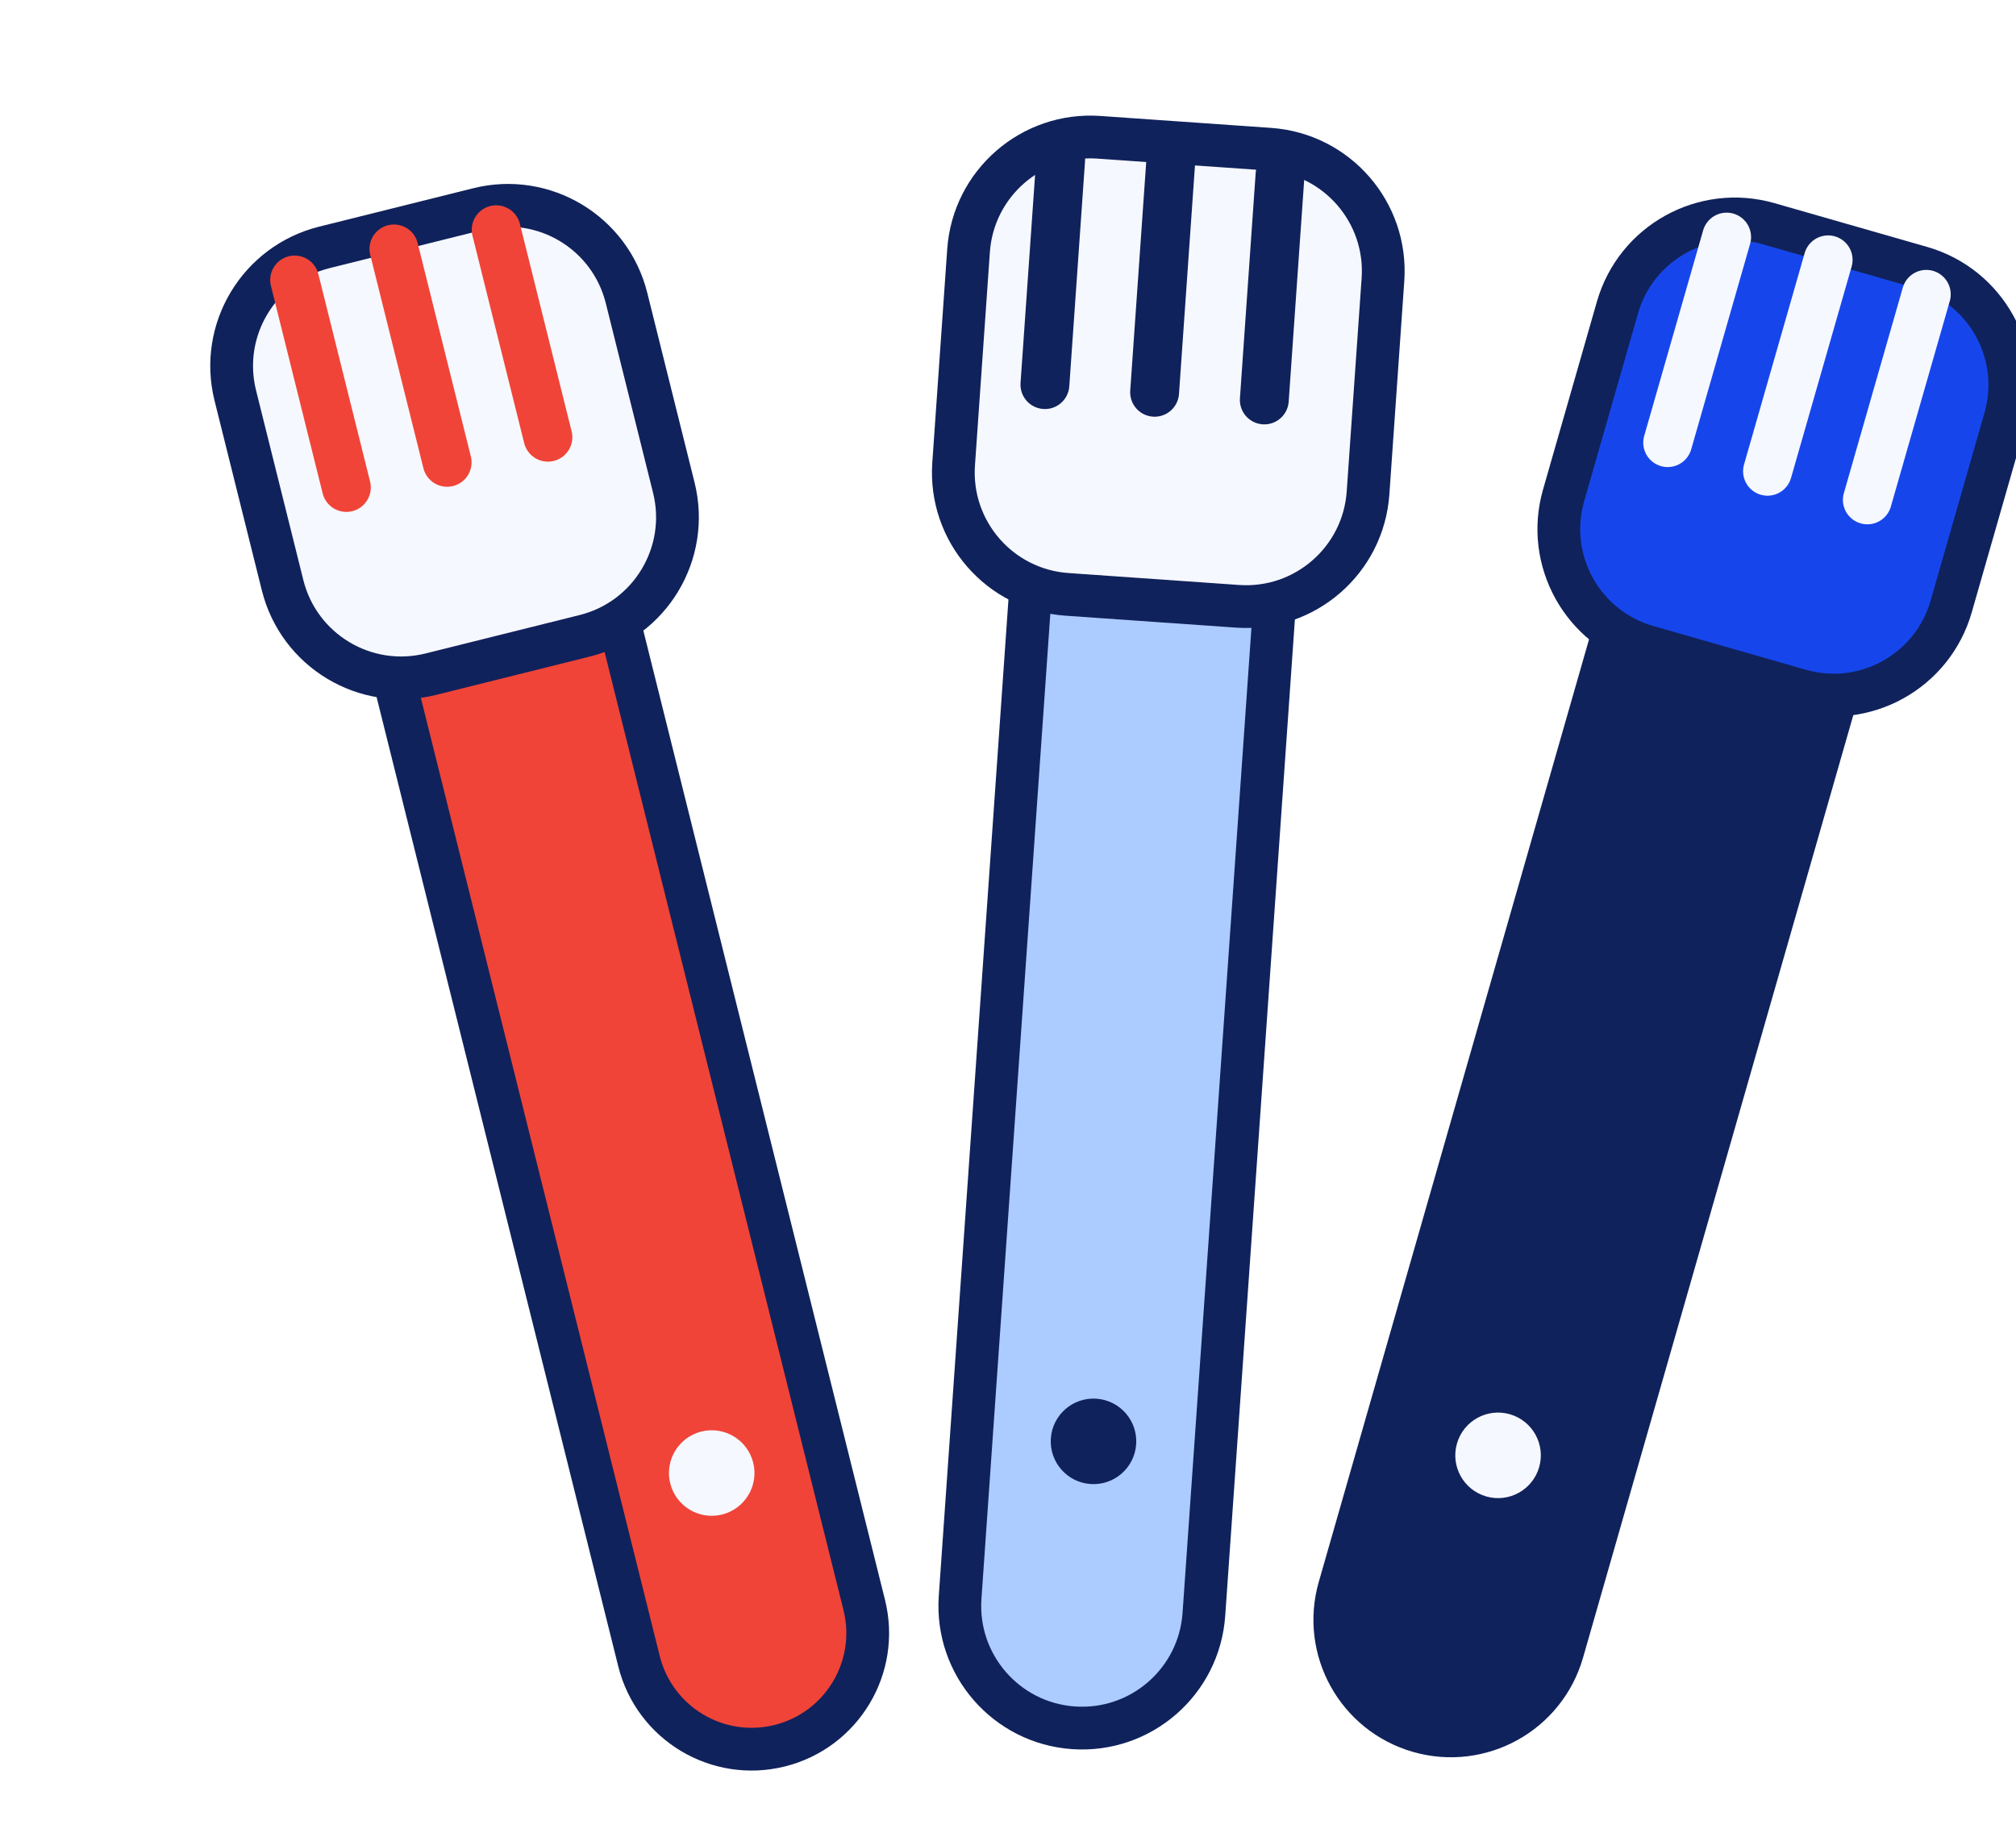
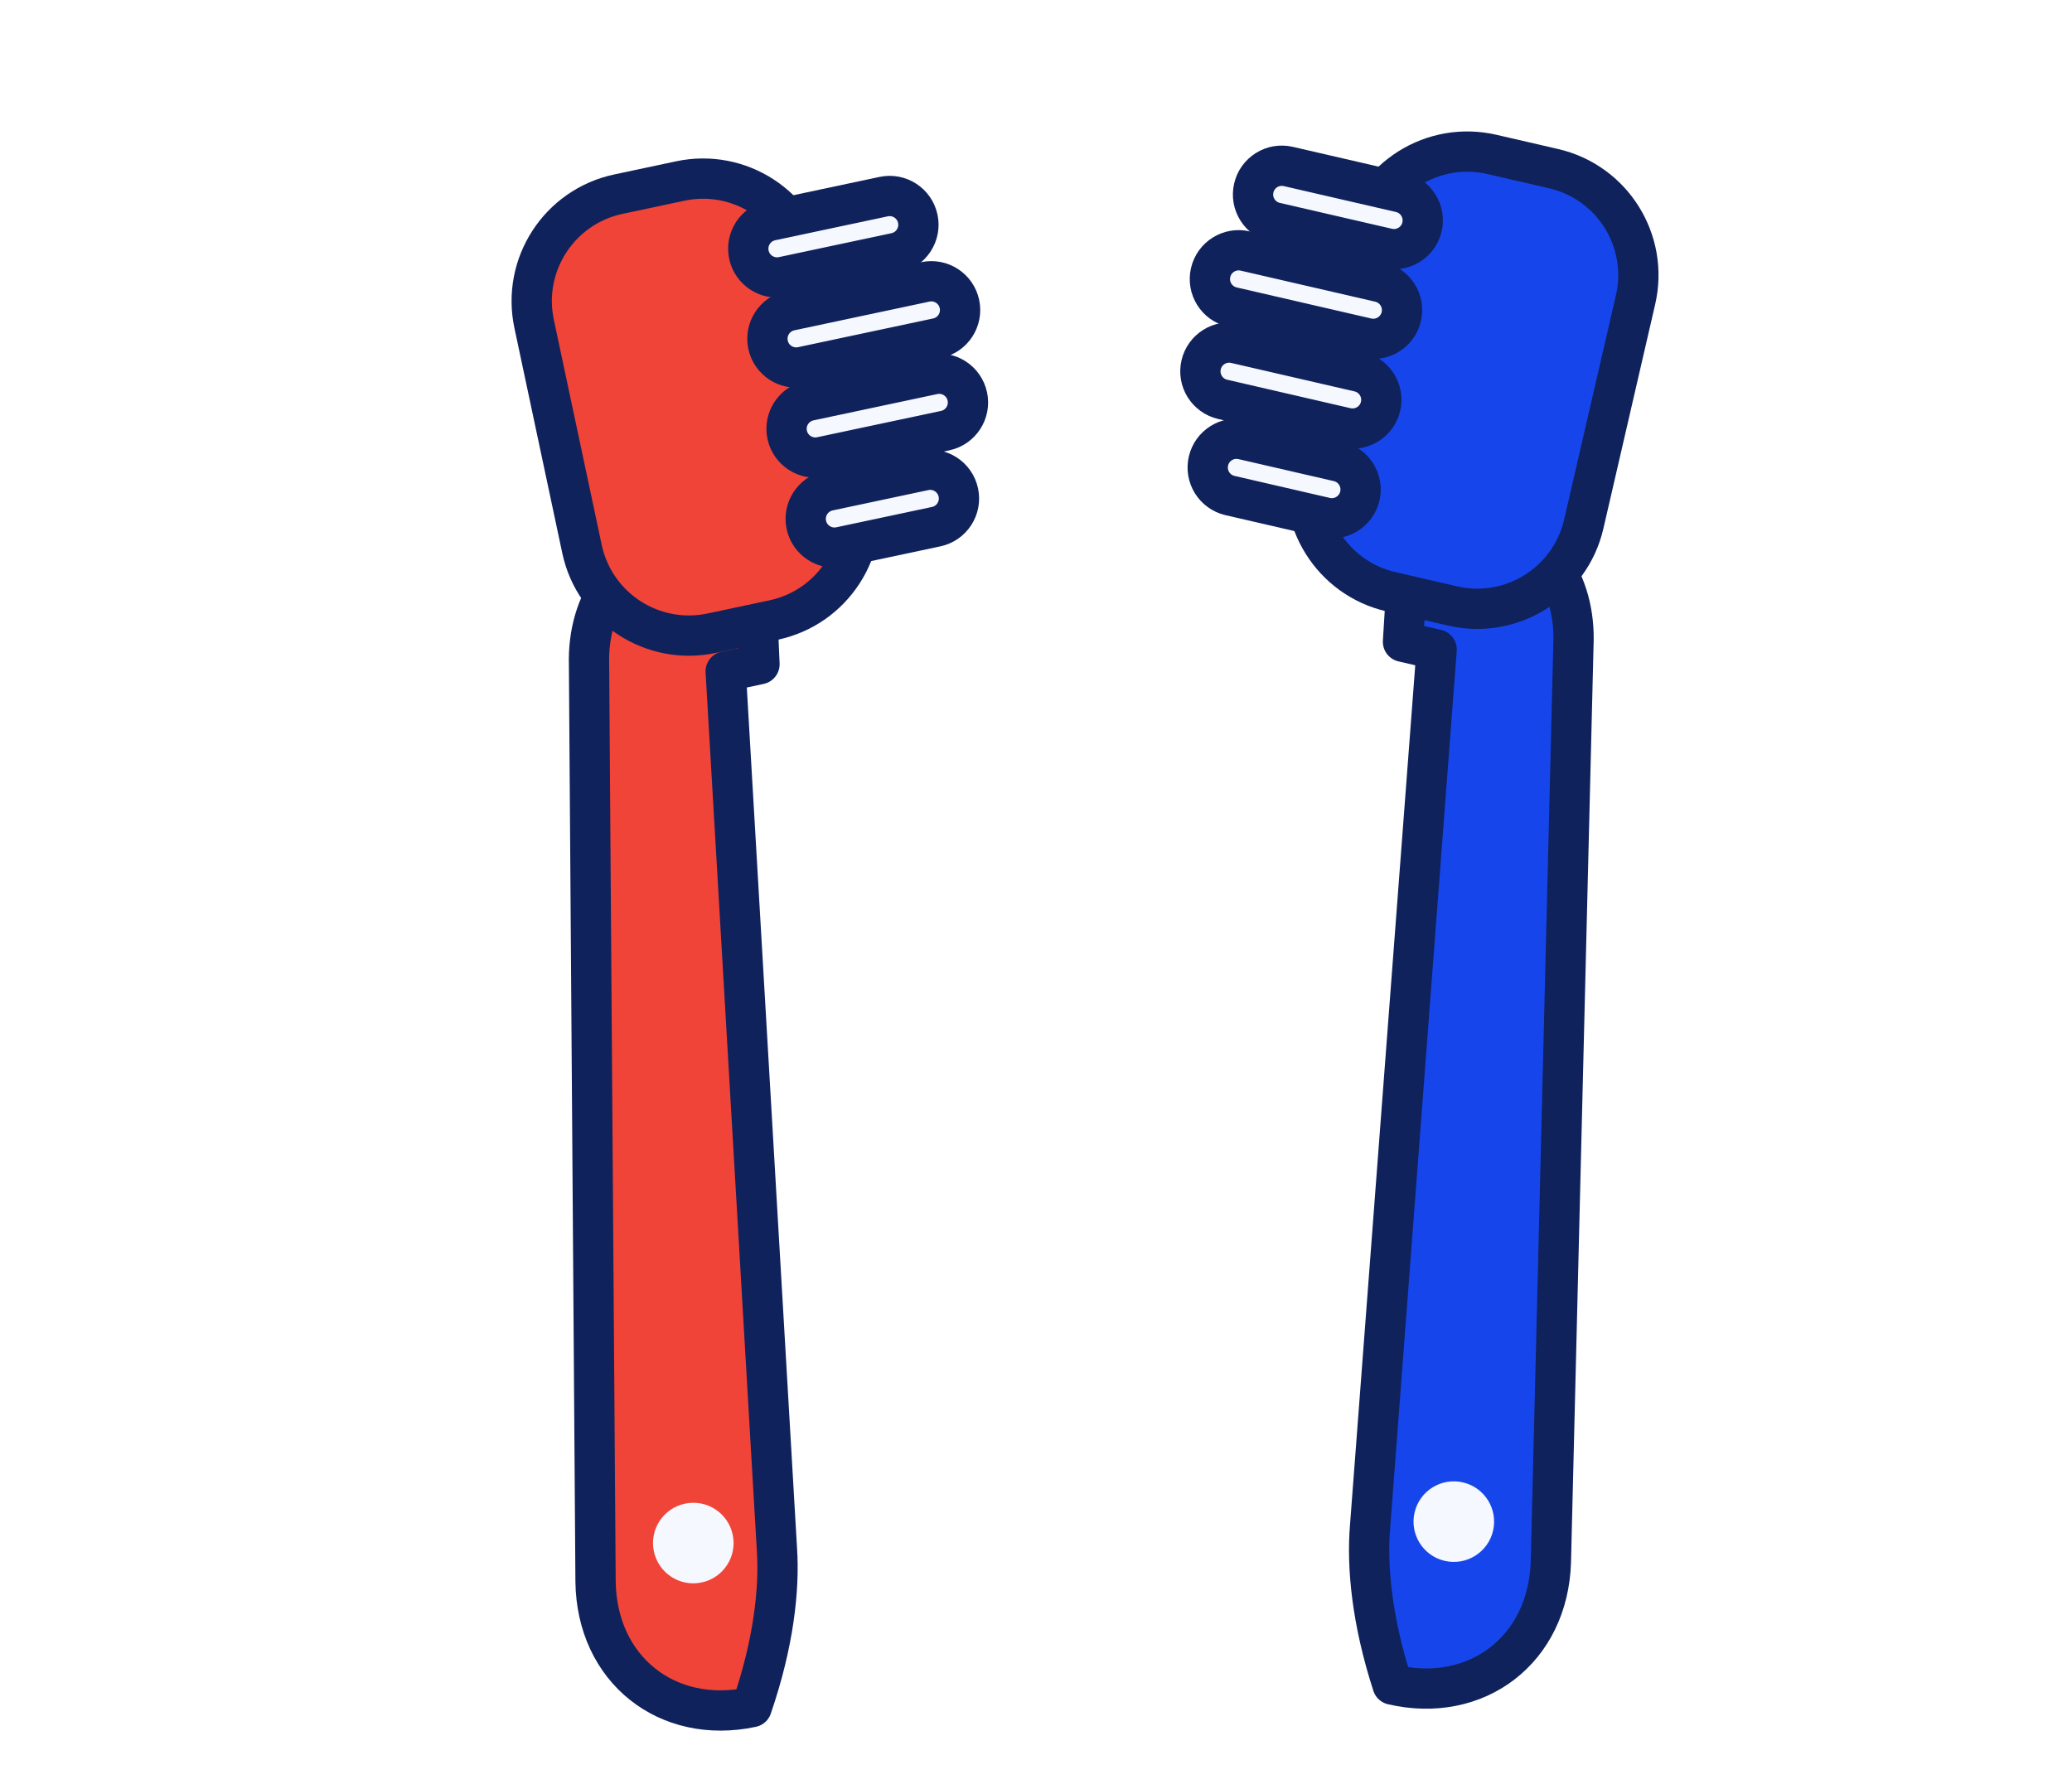
- <svg xmlns="http://www.w3.org/2000/svg" viewBox="0 0 330 300">
+ <svg xmlns="http://www.w3.org/2000/svg" viewBox="0 0 360 310">
  <g stroke="#10225b" stroke-width="7" stroke-linecap="round" stroke-linejoin="round">
-     <g transform="translate(20 20) rotate(-14 74 135)">
-       <rect x="56" y="65" width="38" height="205" rx="19" fill="#f04438" />
-       <rect x="42" y="14" width="66" height="72" rx="20" fill="#f6f8ff" />
-       <path d="M56 18v35m17-36v36m17-35v35" fill="none" stroke="#f04438" stroke-width="8" />
-       <circle cx="75" cy="224" r="7" fill="#f6f8ff" stroke="none" />
+     <g transform="translate(25 10) rotate(-12 95 155)">
+       <path fill="#f04438" d="M78 286c-15 0-25-12-22-27L88 103c2-11 10-18 20-18h13l-4 24h-6L88 260c-1 7-4 16-10 26Z" />
+       <rect x="91" y="24" width="49" height="78" rx="19" fill="#f04438" />
+       <rect x="130" y="34" width="30" height="10" rx="5" fill="#f6f8ff" />
+       <rect x="130" y="50" width="34" height="10" rx="5" fill="#f6f8ff" />
+       <rect x="130" y="66" width="32" height="10" rx="5" fill="#f6f8ff" />
+       <rect x="130" y="82" width="27" height="10" rx="5" fill="#f6f8ff" />
+       <circle cx="74" cy="256" r="7" fill="#f6f8ff" stroke="none" />
    </g>
-     <g transform="translate(113 5) rotate(4 70 145)">
-       <rect x="52" y="70" width="40" height="208" rx="20" fill="#acccff" />
-       <rect x="38" y="18" width="68" height="75" rx="20" fill="#f6f8ff" />
-       <path d="M52 22v37m18-38v38m18-37v37" fill="none" stroke="#10225b" stroke-width="8" />
-       <circle cx="72" cy="231" r="7" fill="#10225b" stroke="none" />
-     </g>
-     <g transform="translate(212 23) rotate(16 55 132)">
-       <rect x="38" y="62" width="38" height="203" rx="19" fill="#10225b" />
-       <rect x="24" y="12" width="66" height="72" rx="20" fill="#1646eb" />
-       <path d="M38 16v35m17-36v36m17-35v35" fill="none" stroke="#f6f8ff" stroke-width="8" />
-       <circle cx="57" cy="218" r="7" fill="#f6f8ff" stroke="none" />
+     <g transform="translate(168 6) rotate(13 90 155)">
+       <path fill="#1646eb" d="M104 287c15 0 25-12 22-27L94 104c-2-11-10-18-20-18H61l4 24h6l23 151c1 7 4 16 10 26Z" />
+       <rect x="42" y="24" width="49" height="78" rx="19" fill="#1646eb" />
+       <rect x="22" y="34" width="30" height="10" rx="5" fill="#f6f8ff" />
+       <rect x="18" y="50" width="34" height="10" rx="5" fill="#f6f8ff" />
+       <rect x="20" y="66" width="32" height="10" rx="5" fill="#f6f8ff" />
+       <rect x="25" y="82" width="27" height="10" rx="5" fill="#f6f8ff" />
+       <circle cx="108" cy="257" r="7" fill="#f6f8ff" stroke="none" />
    </g>
  </g>
</svg>
